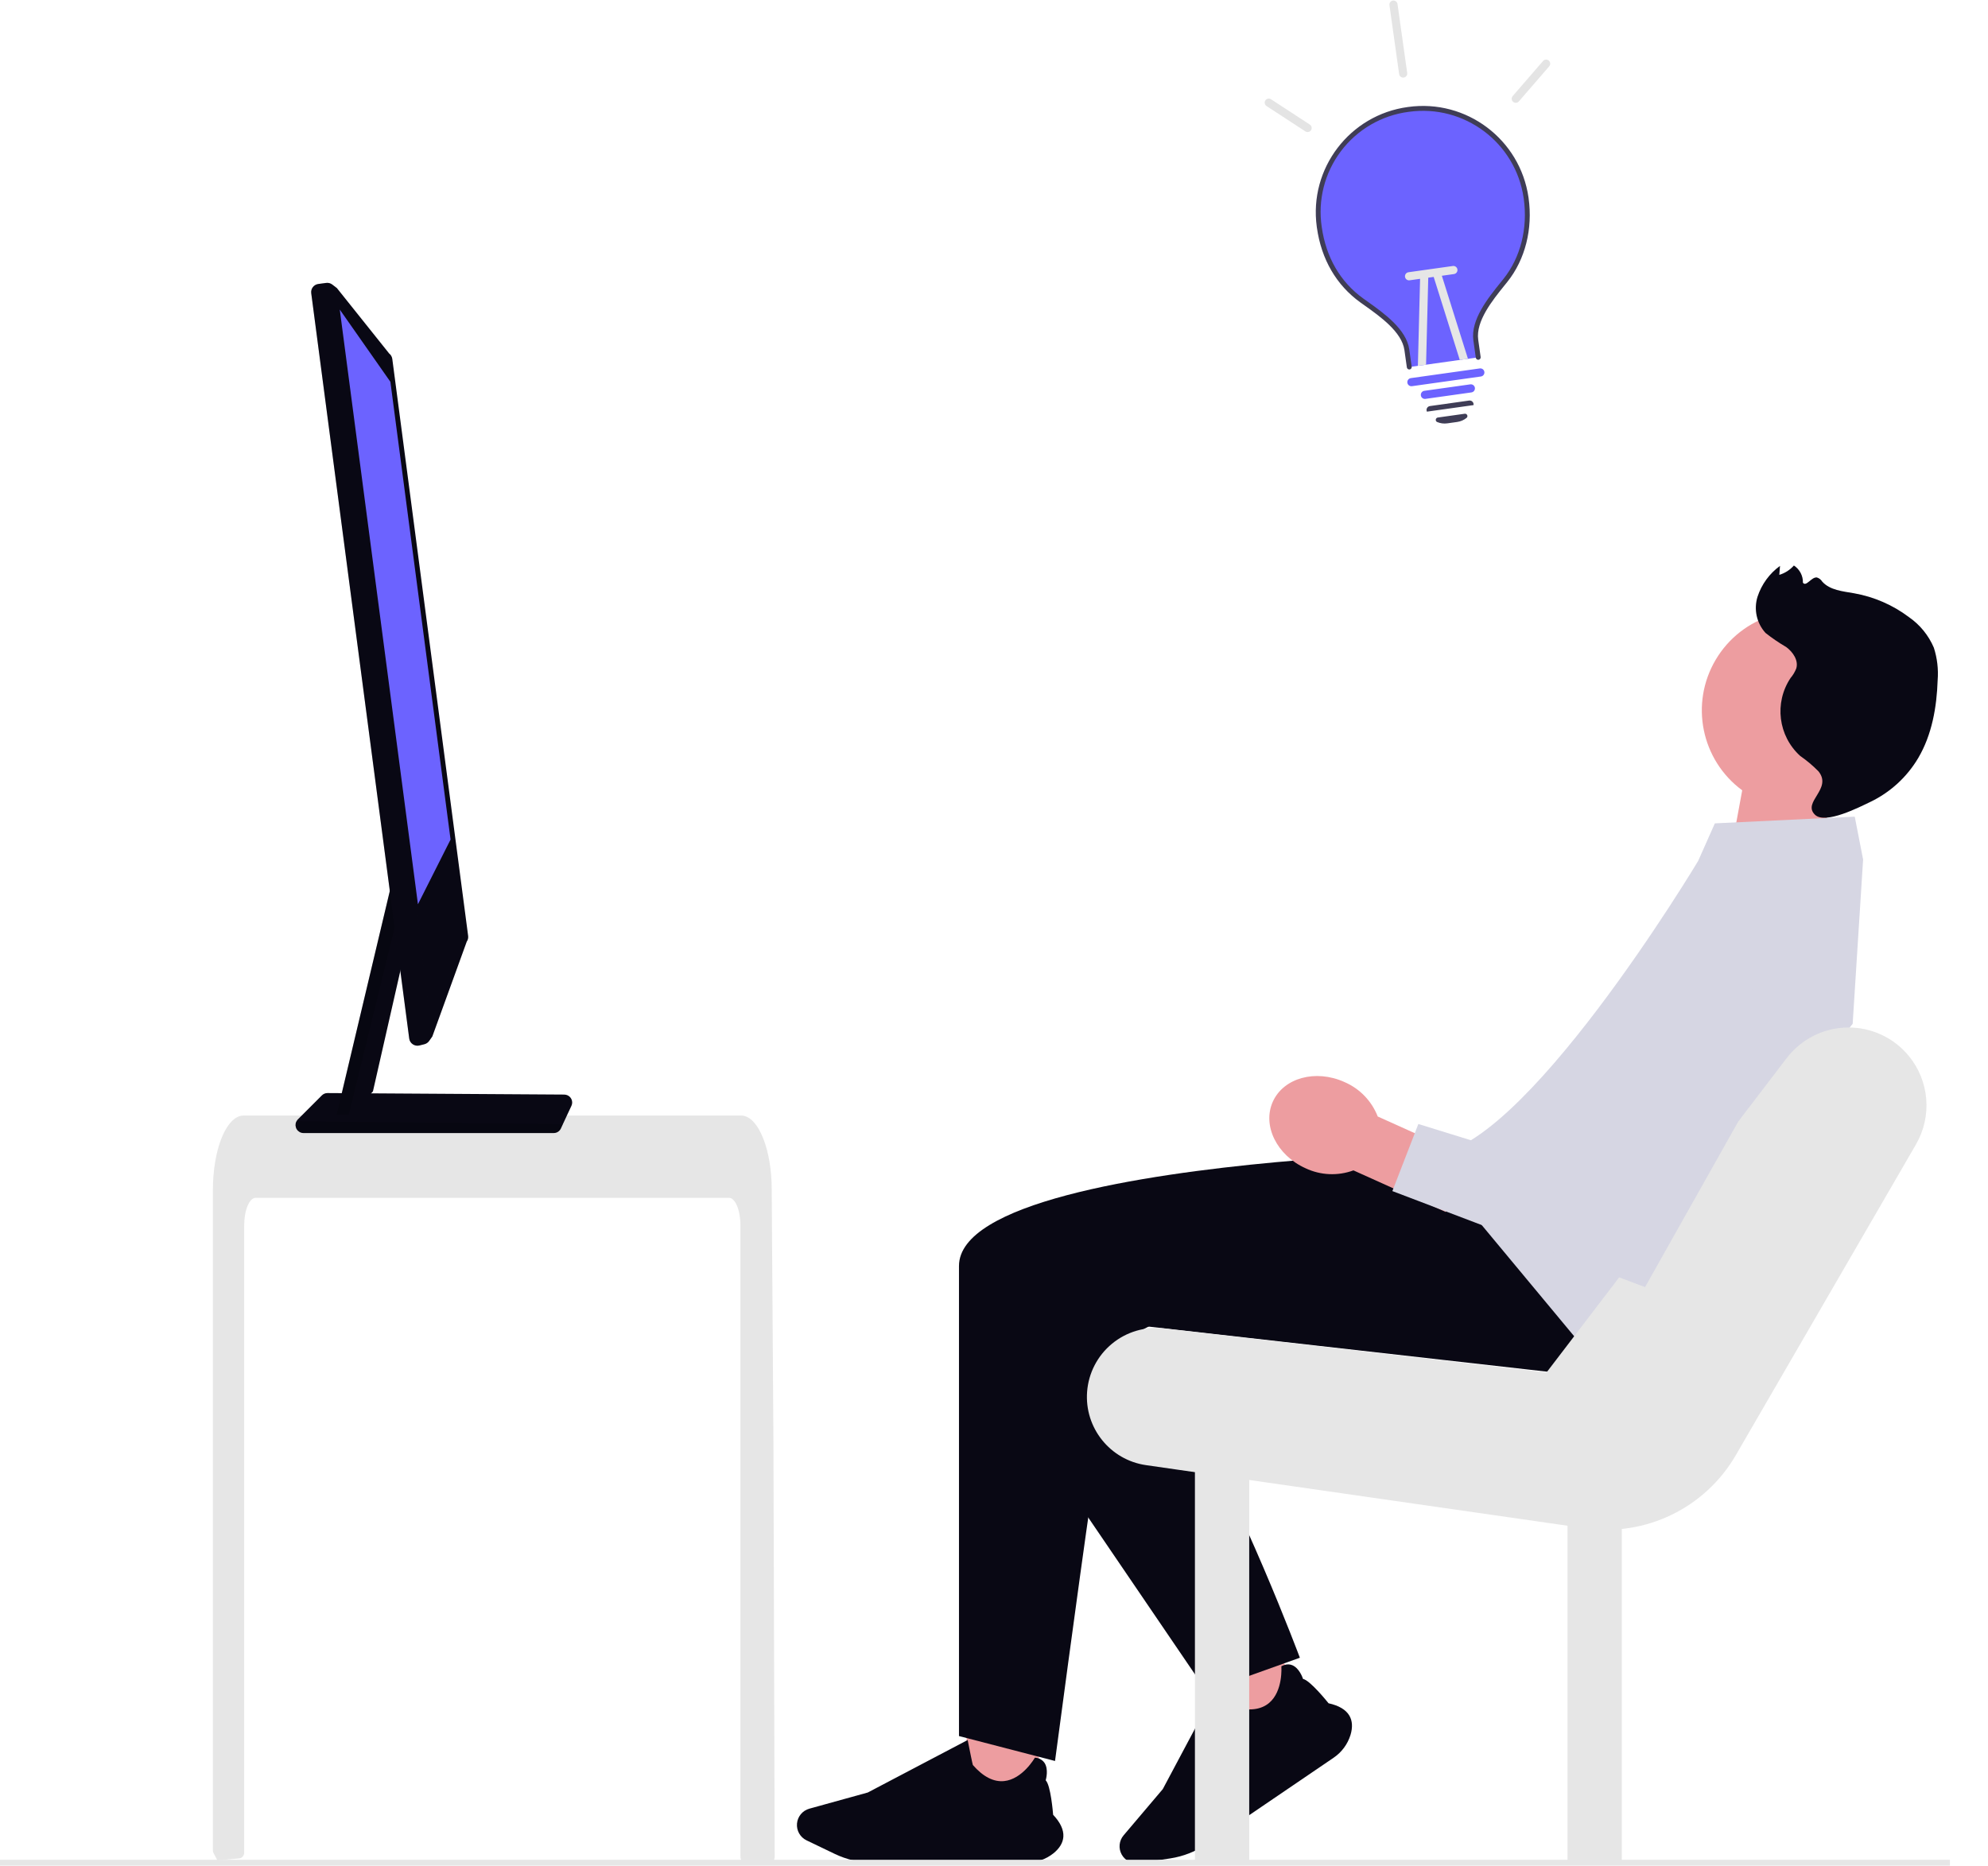
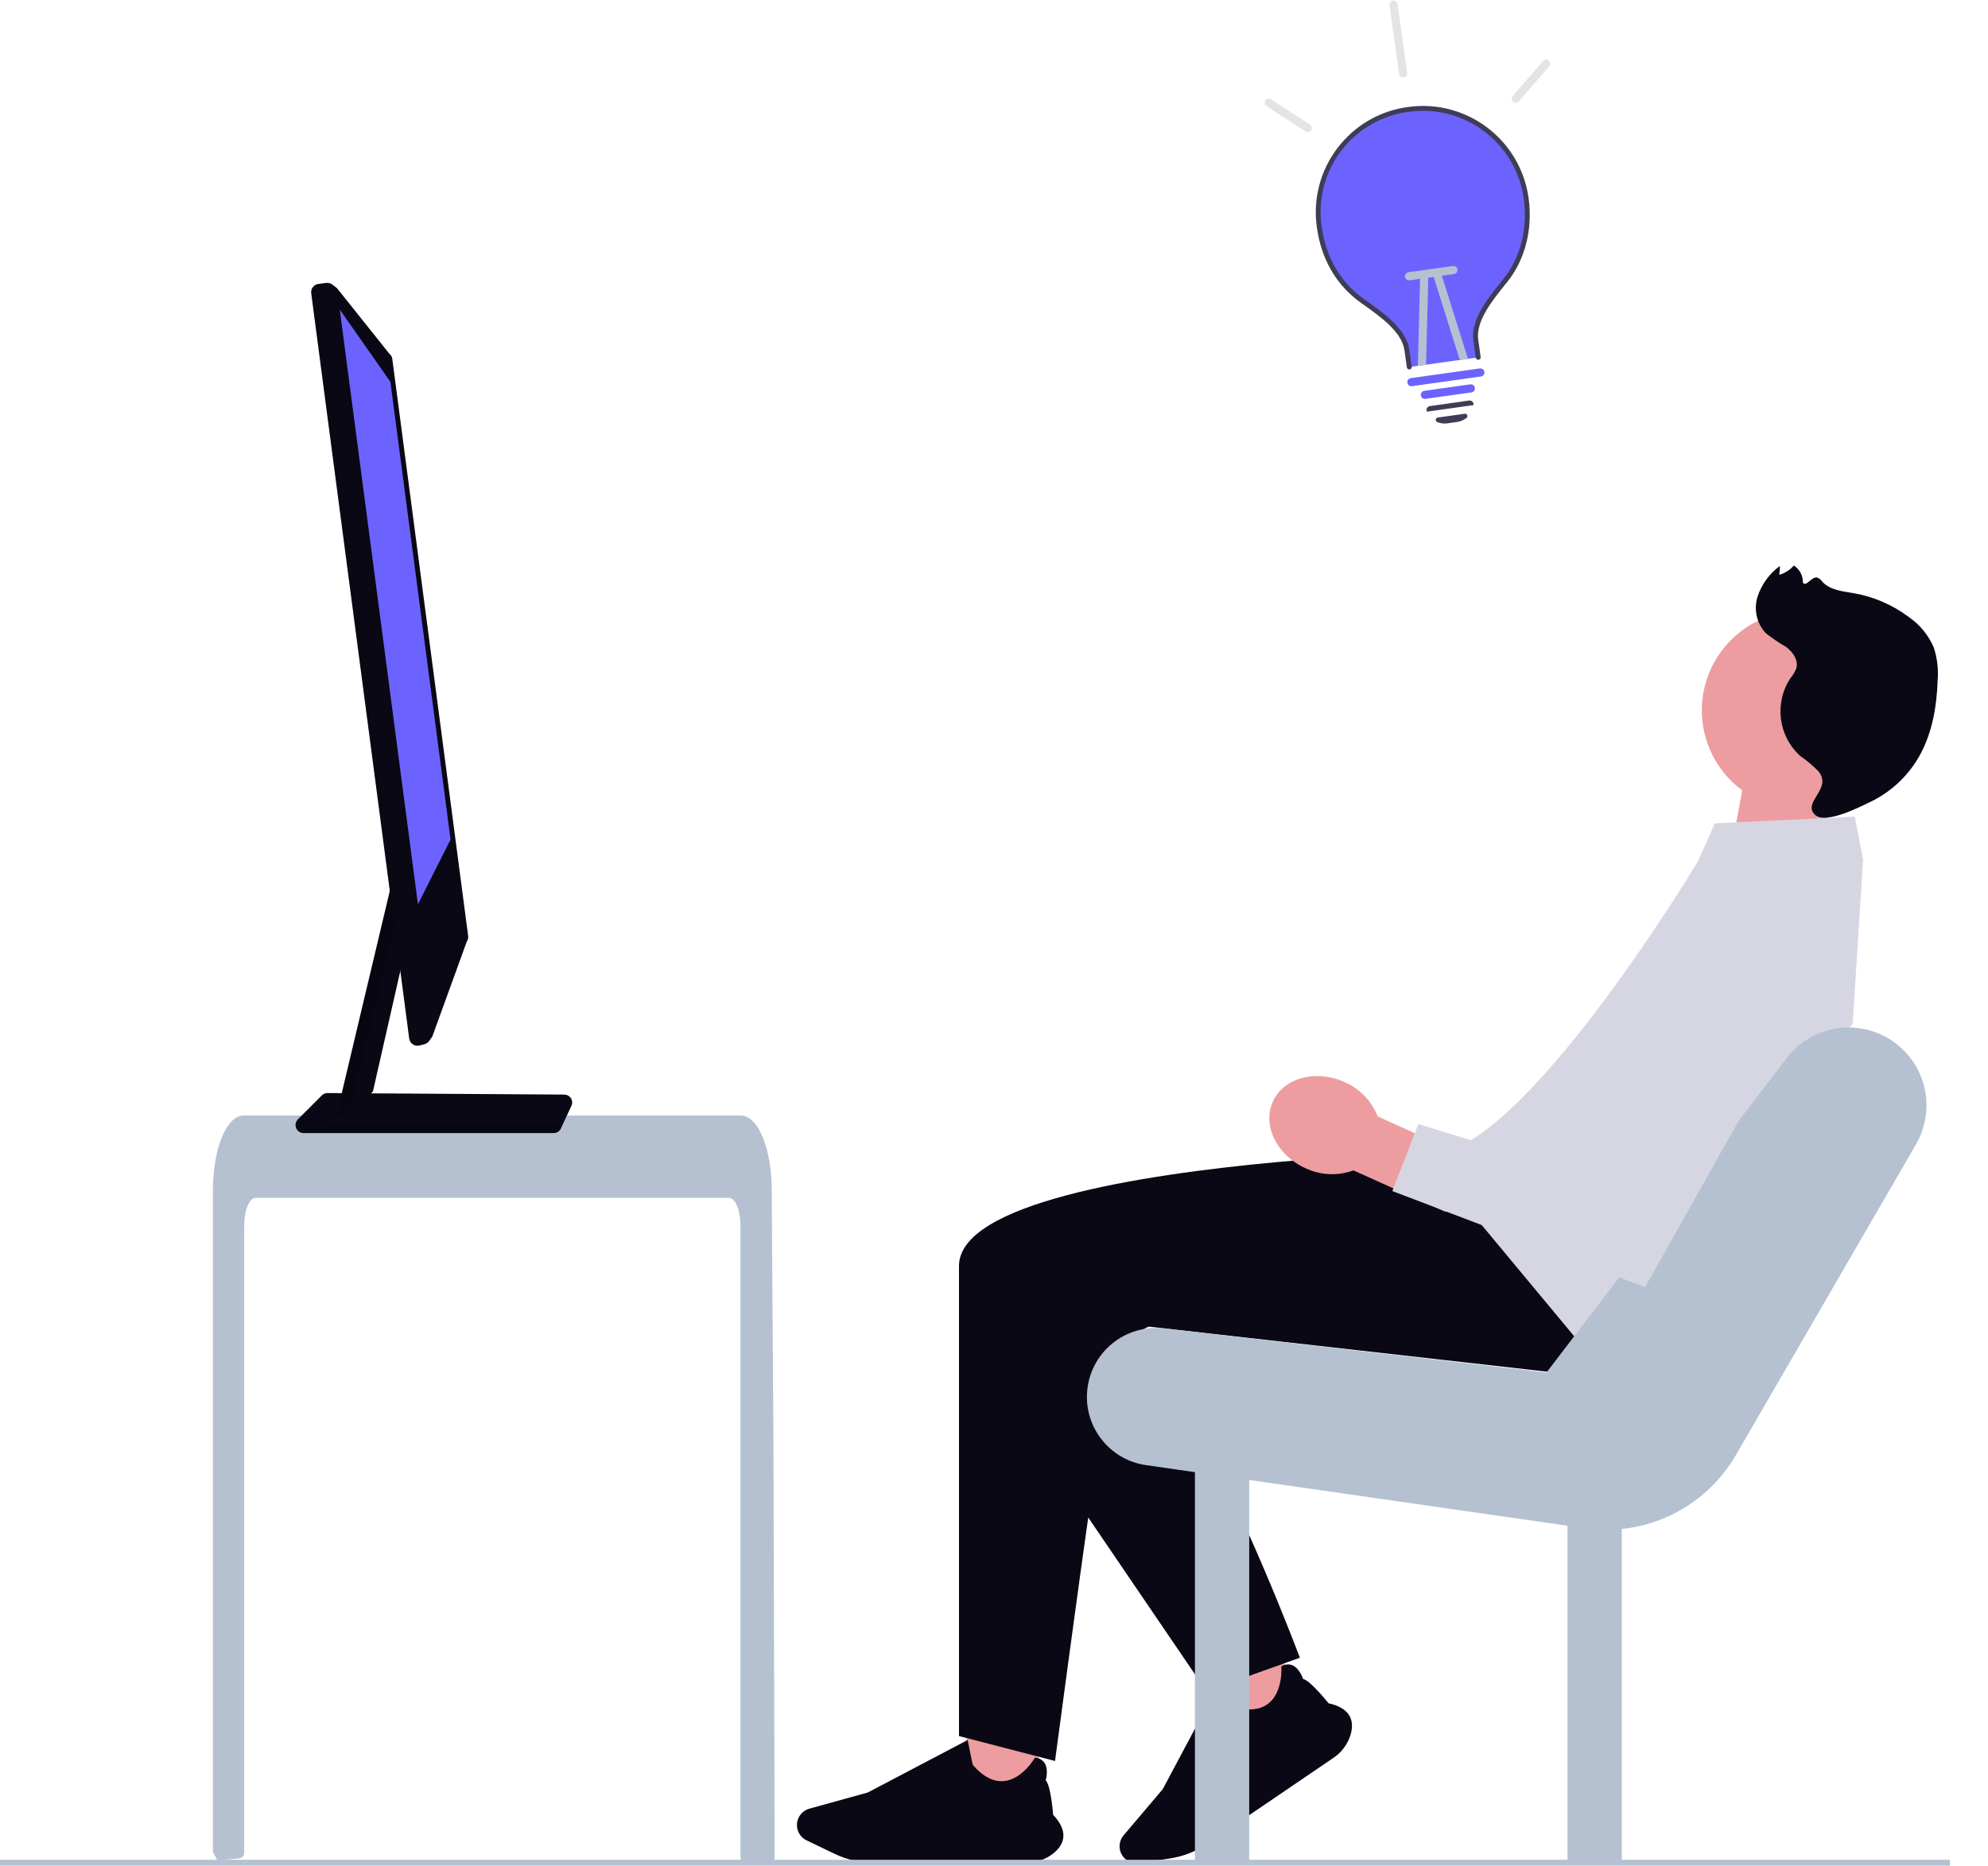
<svg xmlns="http://www.w3.org/2000/svg" width="927.664" height="870.722" viewBox="0 0 927.664 870.722" role="img" artist="Katerina Limpitsouni" source="https://undraw.co/">
  <g transform="translate(0 -19.814)">
    <g transform="translate(745.554 207.533) rotate(172)">
      <path d="M97.47,70.391c0-14.683-5.13-27.22-14.893-36.548C75.65,27.22,64.98,17.936,64.98,8.121V0H32.49V8.121c0,9.918-10.712,19.22-17.6,25.722C5.352,42.845,0,56.233,0,70.391v.3a48.735,48.735,0,1,0,97.47-.3Z" transform="translate(19.824 28.498)" fill="#6c63ff" />
      <path d="M66.112,0a1.14,1.14,0,0,0-1.14,1.14V9.267c0,9.547,9.415,18.461,16.292,24.968.57.541,1.125,1.064,1.658,1.575C92.433,44.9,97.461,57.256,97.461,71.535a47.086,47.086,0,0,1-47.592,47.592h-.134A47.512,47.512,0,0,1,2.277,71.8v-.266c0-13.984,5.3-27,14.533-35.723.468-.442.954-.9,1.452-1.364,6.963-6.522,16.5-15.451,16.5-25.185V1.141a1.141,1.141,0,0,0-2.283,0V9.265c0,8.746-9.12,17.283-15.783,23.522l-1.458,1.37C5.557,43.3,0,56.928,0,71.535v.274a49.8,49.8,0,0,0,49.731,49.6h.141A49.612,49.612,0,0,0,99.741,72.056v-.522c0-14.917-5.271-27.84-15.243-37.37-.535-.512-1.093-1.043-1.666-1.583C76.258,26.357,67.251,17.834,67.251,9.269V1.145a1.14,1.14,0,0,0-1.14-1.14Z" transform="translate(18.691 27.355)" fill="#3f3d56" />
      <path d="M23.56,0H1.9a1.9,1.9,0,0,0,0,3.8H23.56a1.9,1.9,0,0,0,0-3.8Z" transform="translate(55.829 12.73)" fill="#6c63ff" />
      <path d="M9.783,0H5.123a8.911,8.911,0,0,0-4.6,1.273A1.061,1.061,0,0,0,.045,2.495a1.1,1.1,0,0,0,1.064.814H13.8a1.1,1.1,0,0,0,1.065-.814,1.061,1.061,0,0,0-.482-1.222A8.909,8.909,0,0,0,9.783,0Z" transform="translate(61.104 0)" fill="#3f3d56" />
      <path d="M21.9,0,.116,0,.051.147A1.8,1.8,0,0,0,.39,1.689a1.845,1.845,0,0,0,1.454.7H20.3a1.845,1.845,0,0,0,1.452-.7A1.785,1.785,0,0,0,22.094.165L22.06.018Z" transform="translate(57.49 6.729)" fill="#3f3d56" />
      <path d="M18.171,0a1.891,1.891,0,0,0-1.25.469L.607,14.713a1.9,1.9,0,0,0,2.5,2.862L19.421,3.333A1.9,1.9,0,0,0,18.171,0Z" transform="translate(0 143.674)" fill="#e4e4e4" />
      <path d="M1.9,0A1.9,1.9,0,0,0,.652,3.333L16.969,17.576a1.9,1.9,0,1,0,2.5-2.863L3.152.471A1.891,1.891,0,0,0,1.9,0Z" transform="translate(114.339 143.675)" fill="#e4e4e4" />
      <path d="M34.391,0H1.9a1.9,1.9,0,0,0,0,3.8h32.49a1.9,1.9,0,1,0,0-3.8Z" transform="translate(50.414 19.473)" fill="#6c63ff" />
-       <path d="M10.614,40.611,3.857,0H0L6.863,41.234a1.9,1.9,0,1,0,3.749-.625Z" transform="translate(57.148 28.498)" fill="#e6e6e6" />
-       <path d="M10.639,0H6.783L.026,40.611a1.9,1.9,0,0,0,3.75.625Z" transform="translate(70.106 28.498)" fill="#e6e6e6" />
-       <path d="M0,1.9A1.9,1.9,0,0,0,1.9,3.8H22.8a1.9,1.9,0,0,0,0-3.8H1.9A1.9,1.9,0,0,0,0,1.9Z" transform="translate(56.211 68.565)" fill="#e6e6e6" />
+       <path d="M10.614,40.611,3.857,0H0L6.863,41.234a1.9,1.9,0,1,0,3.749-.625Z" transform="translate(57.148 28.498)" fill="#b5c1d0" />
+       <path d="M10.639,0H6.783L.026,40.611a1.9,1.9,0,0,0,3.75.625Z" transform="translate(70.106 28.498)" fill="#b5c1d0" />
+       <path d="M0,1.9A1.9,1.9,0,0,0,1.9,3.8H22.8a1.9,1.9,0,0,0,0-3.8H1.9A1.9,1.9,0,0,0,0,1.9Z" transform="translate(56.211 68.565)" fill="#b5c1d0" />
      <path d="M1.9,0A1.9,1.9,0,0,0,0,1.9V34.39a1.9,1.9,0,1,0,3.8,0V1.9A1.9,1.9,0,0,0,1.9,0Z" transform="translate(66.659 162.642)" fill="#e4e4e4" />
    </g>
    <rect width="33.699" height="44.416" transform="translate(451.051 814.062)" fill="#ed9da0" />
    <path d="M330.281,608.9H258.648a41.314,41.314,0,0,1-17.794-4.054L227.648,598.5a7.93,7.93,0,0,1,1.321-14.791l27.244-7.538,46.609-24.5.034.177c.871,4.412,2.222,11.084,2.393,11.488,4.78,5.476,9.69,8,14.594,7.5,8.554-.868,14.241-10.744,14.3-10.845l.043-.076.087.009a5.673,5.673,0,0,1,4.4,2.4c1.951,2.941.761,7.476.565,8.157,2.337,2.287,3.386,15.056,3.467,16.086,3.379,3.581,4.984,7.025,4.772,10.235-.186,2.805-1.741,5.411-4.624,7.744a20,20,0,0,1-12.575,4.353Z" transform="translate(148.72 280.235)" fill="#090814" />
    <path d="M0,103.522a46.383,46.383,0,1,0,60.28-44.263L51.315,0,5.6,38.092S15.476,50.67,20.773,64.854A46.333,46.333,0,0,0,0,103.522Z" transform="translate(850.671 464.32) rotate(-161)" fill="#ed9da0" />
    <path d="M628.938,236.869,563.655,240l-7.794,17.539S472.706,396.411,429.852,394.623,497.4,499.184,497.4,499.184L627.964,333.543l4.872-76.667Z" transform="translate(236.549 164.091)" fill="#d6d6e3" />
    <path d="M367.214,432.611l-26.462-3c6.74,14.3,4.38,47.708-.452,81.041-6.379,43.9-17.084,124.656-17.084,124.656L278.4,623.674v-219.4c0-29.267,84.614-42.573,147.915-48.434,37.811-3.49,68.018-4.34,68.018-4.34l87.613,105.409Z" transform="translate(169.092 206.383)" fill="#090814" />
    <rect width="33.699" height="44.416" transform="translate(556.904 793.865) rotate(-34.231)" fill="#ed9da0" />
    <path d="M440.365,549.8c-1.629-2.765-4.887-4.709-9.705-5.76-.643-.808-8.693-10.774-11.91-11.362-.218-.672-1.78-5.079-5.052-6.421a5.108,5.108,0,0,0-3.326-.179,7.356,7.356,0,0,0-1.67.672l-.082.041.013.082c.013.123.858,11.486-5.722,17.017-3.778,3.162-9.254,3.847-16.29,2.012-.368-.245-5.229-5-8.433-8.159l-.137-.122-.26.479-24.49,46L335.026,605.66a7.921,7.921,0,0,0,7.231,12.964l14.48-2.177a41.461,41.461,0,0,0,16.989-6.652l59.234-40.3a20.036,20.036,0,0,0,7.939-10.678C441.967,555.269,441.789,552.245,440.365,549.8Z" transform="translate(189.29 270.721)" fill="#090814" />
    <path d="M378.966,458.441c26.94,44.682,54.183,117.552,54.183,117.552l-7.353,2.629L393.009,590.34l-3.463,1.245-37.5-55.1c-21.546-31.677-47.174-69.35-61.9-90.98V430.1c0-29.267,84.614-42.573,147.915-48.434l-85.341,44.942C360.719,431.341,369.823,443.259,378.966,458.441Z" transform="translate(173.412 217.514)" fill="#090814" />
-     <path d="M705.522,322.029h0a36.341,36.341,0,0,0-56.97,1L536.48,469.744,357.849,449.2A32.171,32.171,0,0,0,322.1,478.694h0a32.171,32.171,0,0,0,27.5,34.315l204.849,29.449a69.834,69.834,0,0,0,70.356-34.1l84.073-145.044a36.341,36.341,0,0,0-3.352-41.284Z" transform="translate(185.183 190.609)" fill="#e6e6e6" />
-     <rect width="25.333" height="199.585" transform="translate(557.588 689.582)" fill="#e6e6e6" />
-     <rect width="25.333" height="199.585" transform="translate(731.444 689.582)" fill="#e6e6e6" />
+     <path d="M705.522,322.029h0a36.341,36.341,0,0,0-56.97,1L536.48,469.744,357.849,449.2A32.171,32.171,0,0,0,322.1,478.694h0a32.171,32.171,0,0,0,27.5,34.315l204.849,29.449a69.834,69.834,0,0,0,70.356-34.1l84.073-145.044a36.341,36.341,0,0,0-3.352-41.284Z" transform="translate(185.183 190.609)" fill="#b5c1d0" />
+     <rect width="25.333" height="199.585" transform="translate(557.588 689.582)" fill="#b5c1d0" />
+     <rect width="25.333" height="199.585" transform="translate(731.444 689.582)" fill="#b5c1d0" />
    <path d="M434.768,344.182,477.848,363.6,466.513,388.75l-43.08-19.415a28.957,28.957,0,0,1-22.365-1c-13.428-6.052-20.255-19.967-15.246-31.08s19.954-15.216,33.383-9.165a28.959,28.959,0,0,1,15.565,16.093Z" transform="translate(208.124 196.714)" fill="#ed9da0" />
    <path d="M552.64,286.135,517.563,387.469l-81.847-25.333-12.127,31.307L541.5,438.279l73.762-131.108" transform="translate(226.129 182.266)" fill="#d6d6e3" />
-     <path d="M909.889,1.738H0V-1H909.889Z" transform="translate(0 888.798)" fill="#e6e6e6" />
-     <path d="M587.826,560.085c0-7.108-2.388-12.884-5.32-12.9H361.589c-2.941.012-5.32,5.785-5.337,12.9V852.853a2.658,2.658,0,0,1-2.4,2.645q-3.218.309-6.438.575c-.054,0-.107.012-.159.012-1.168.107-2.336.186-3.5.278h-.013q-.9-1.666-1.782-3.361a2.669,2.669,0,0,1-.3-1.233V543.353c0-1.961.08-3.94.213-5.891a75.551,75.551,0,0,1,1-7.988c2.241-12.327,7.312-20.673,13.07-20.7H588.145a6.215,6.215,0,0,1,2.443.517,9.52,9.52,0,0,1,3.012,2.11,18.679,18.679,0,0,1,2.958,4.044c2.84,5,4.869,12.46,5.586,21.133,0,.08.012.159.012.245.186,2.15.278,4.338.266,6.529l.186,28.433.123,16.958.359,53.208.132,18.892.583,193.993h0a2.653,2.653,0,0,1-2.653,2.653H590.479a2.653,2.653,0,0,1-2.653-2.653Z" transform="translate(-242.313 31.675)" fill="#e6e6e6" />
+     <path d="M909.889,1.738H0V-1H909.889Z" transform="translate(0 888.798)" fill="#b5c1d0" />
+     <path d="M587.826,560.085c0-7.108-2.388-12.884-5.32-12.9H361.589c-2.941.012-5.32,5.785-5.337,12.9V852.853a2.658,2.658,0,0,1-2.4,2.645q-3.218.309-6.438.575c-.054,0-.107.012-.159.012-1.168.107-2.336.186-3.5.278h-.013q-.9-1.666-1.782-3.361a2.669,2.669,0,0,1-.3-1.233V543.353c0-1.961.08-3.94.213-5.891a75.551,75.551,0,0,1,1-7.988c2.241-12.327,7.312-20.673,13.07-20.7H588.145a6.215,6.215,0,0,1,2.443.517,9.52,9.52,0,0,1,3.012,2.11,18.679,18.679,0,0,1,2.958,4.044c2.84,5,4.869,12.46,5.586,21.133,0,.08.012.159.012.245.186,2.15.278,4.338.266,6.529l.186,28.433.123,16.958.359,53.208.132,18.892.583,193.993h0a2.653,2.653,0,0,1-2.653,2.653H590.479a2.653,2.653,0,0,1-2.653-2.653Z" transform="translate(-242.313 31.675)" fill="#b5c1d0" />
    <path d="M249.155,332.72l-15.37,67.612-9.819,10.755h-7.084l29.2-122.932,1.444,20.889v.015Z" transform="translate(-59.758 128.847)" fill="#090814" />
    <path d="M495.141,501.571,404.991,501l-8.005-.054-5.706-.039-6.647-.039h-.054A3.668,3.668,0,0,0,382,501.93l-11.225,11.226a2.894,2.894,0,0,0-.6.858,1.293,1.293,0,0,0-.173.292,3.748,3.748,0,0,0,3.37,5.229H490.165a3.716,3.716,0,0,0,3.345-2.123l.915-1.99,1.884-4.044,2.135-4.565a3.638,3.638,0,0,0,.344-1.553,3.7,3.7,0,0,0-3.65-3.677Z" transform="translate(-231.788 29.094)" fill="#090814" />
    <path d="M494.428,512.17l-.922,2a3.715,3.715,0,0,1-3.335,2.12H373.377a3.735,3.735,0,0,1-3.365-5.229,1.109,1.109,0,0,1,.169-.292Z" transform="translate(-231.791 32.328)" opacity="0.17" style="isolation:isolate" />
    <path d="M247.522,309.044v.015l-25,102.037h-5.638l29.195-122.941Z" transform="translate(-59.753 128.847)" opacity="0.17" style="isolation:isolate" />
    <path d="M448.435,520.65,413.046,251.408a3.842,3.842,0,0,0-1.46-2.548l-24.361-30.493-2.189-1.685a3.886,3.886,0,0,0-2.84-.756l-3.662.49a3.842,3.842,0,0,0-3.318,4.3h0l36.674,278.969v.012l2.246,17.065,2.668,20.262v.027l4.14,31.527a3.758,3.758,0,0,0,1.658,2.68,3.813,3.813,0,0,0,3.1.557l2.329-.583a3.9,3.9,0,0,0,2.206-1.512l1.036-1.471.478-.69,16.029-44.187A3.816,3.816,0,0,0,448.435,520.65Z" transform="translate(-229.988 -64.066)" fill="#090814" />
    <path d="M387.221,218.369,431.738,567.56l-.484.683-1.031,1.471a3.889,3.889,0,0,1-2.206,1.513l-2.329.585a3.856,3.856,0,0,1-4.75-3.235L375.225,220.72a3.842,3.842,0,0,1,3.309-4.31l3.677-.483a3.788,3.788,0,0,1,2.827.76Z" transform="translate(-229.991 -64.066)" fill="#090814" opacity="0.17" style="isolation:isolate" />
    <path d="M217.951,97.7l23.624,33.719,28.077,213.634-15.222,30.2Z" transform="translate(-59.406 66.59)" fill="#6c63ff" />
    <path d="M83.477,80.415a58.9,58.9,0,0,0-11.1,1.532A28.093,28.093,0,0,1,42.352,60.993a16.073,16.073,0,0,0-1.537-5.007c-2.04-3.338-6.688-3.972-10.54-3.206a82.215,82.215,0,0,1-11.384,2.781A17.43,17.43,0,0,1,3.852,47.046,28.866,28.866,0,0,1,.161,29.6L3.053,32.64a14.692,14.692,0,0,0,1.311-7.974A9.272,9.272,0,0,1,13.146,26.9c2.55.26.625-4.73,2.518-6.46a4.384,4.384,0,0,1,3.082-.577c5.428.052,9.815-4.1,14.093-7.44A59.874,59.874,0,0,1,58.126.9a33.27,33.27,0,0,1,18.436.894,39.413,39.413,0,0,1,12.463,8.828c9.086,8.745,17.152,19.023,20.937,31.063a52.291,52.291,0,0,1,.26,30.32c-1.537,5.157-6.13,22.773-12.862,23.179C88.921,95.713,94,81.034,83.477,80.415Z" transform="translate(852.495 263.998) rotate(48)" fill="#090814" />
  </g>
</svg>
